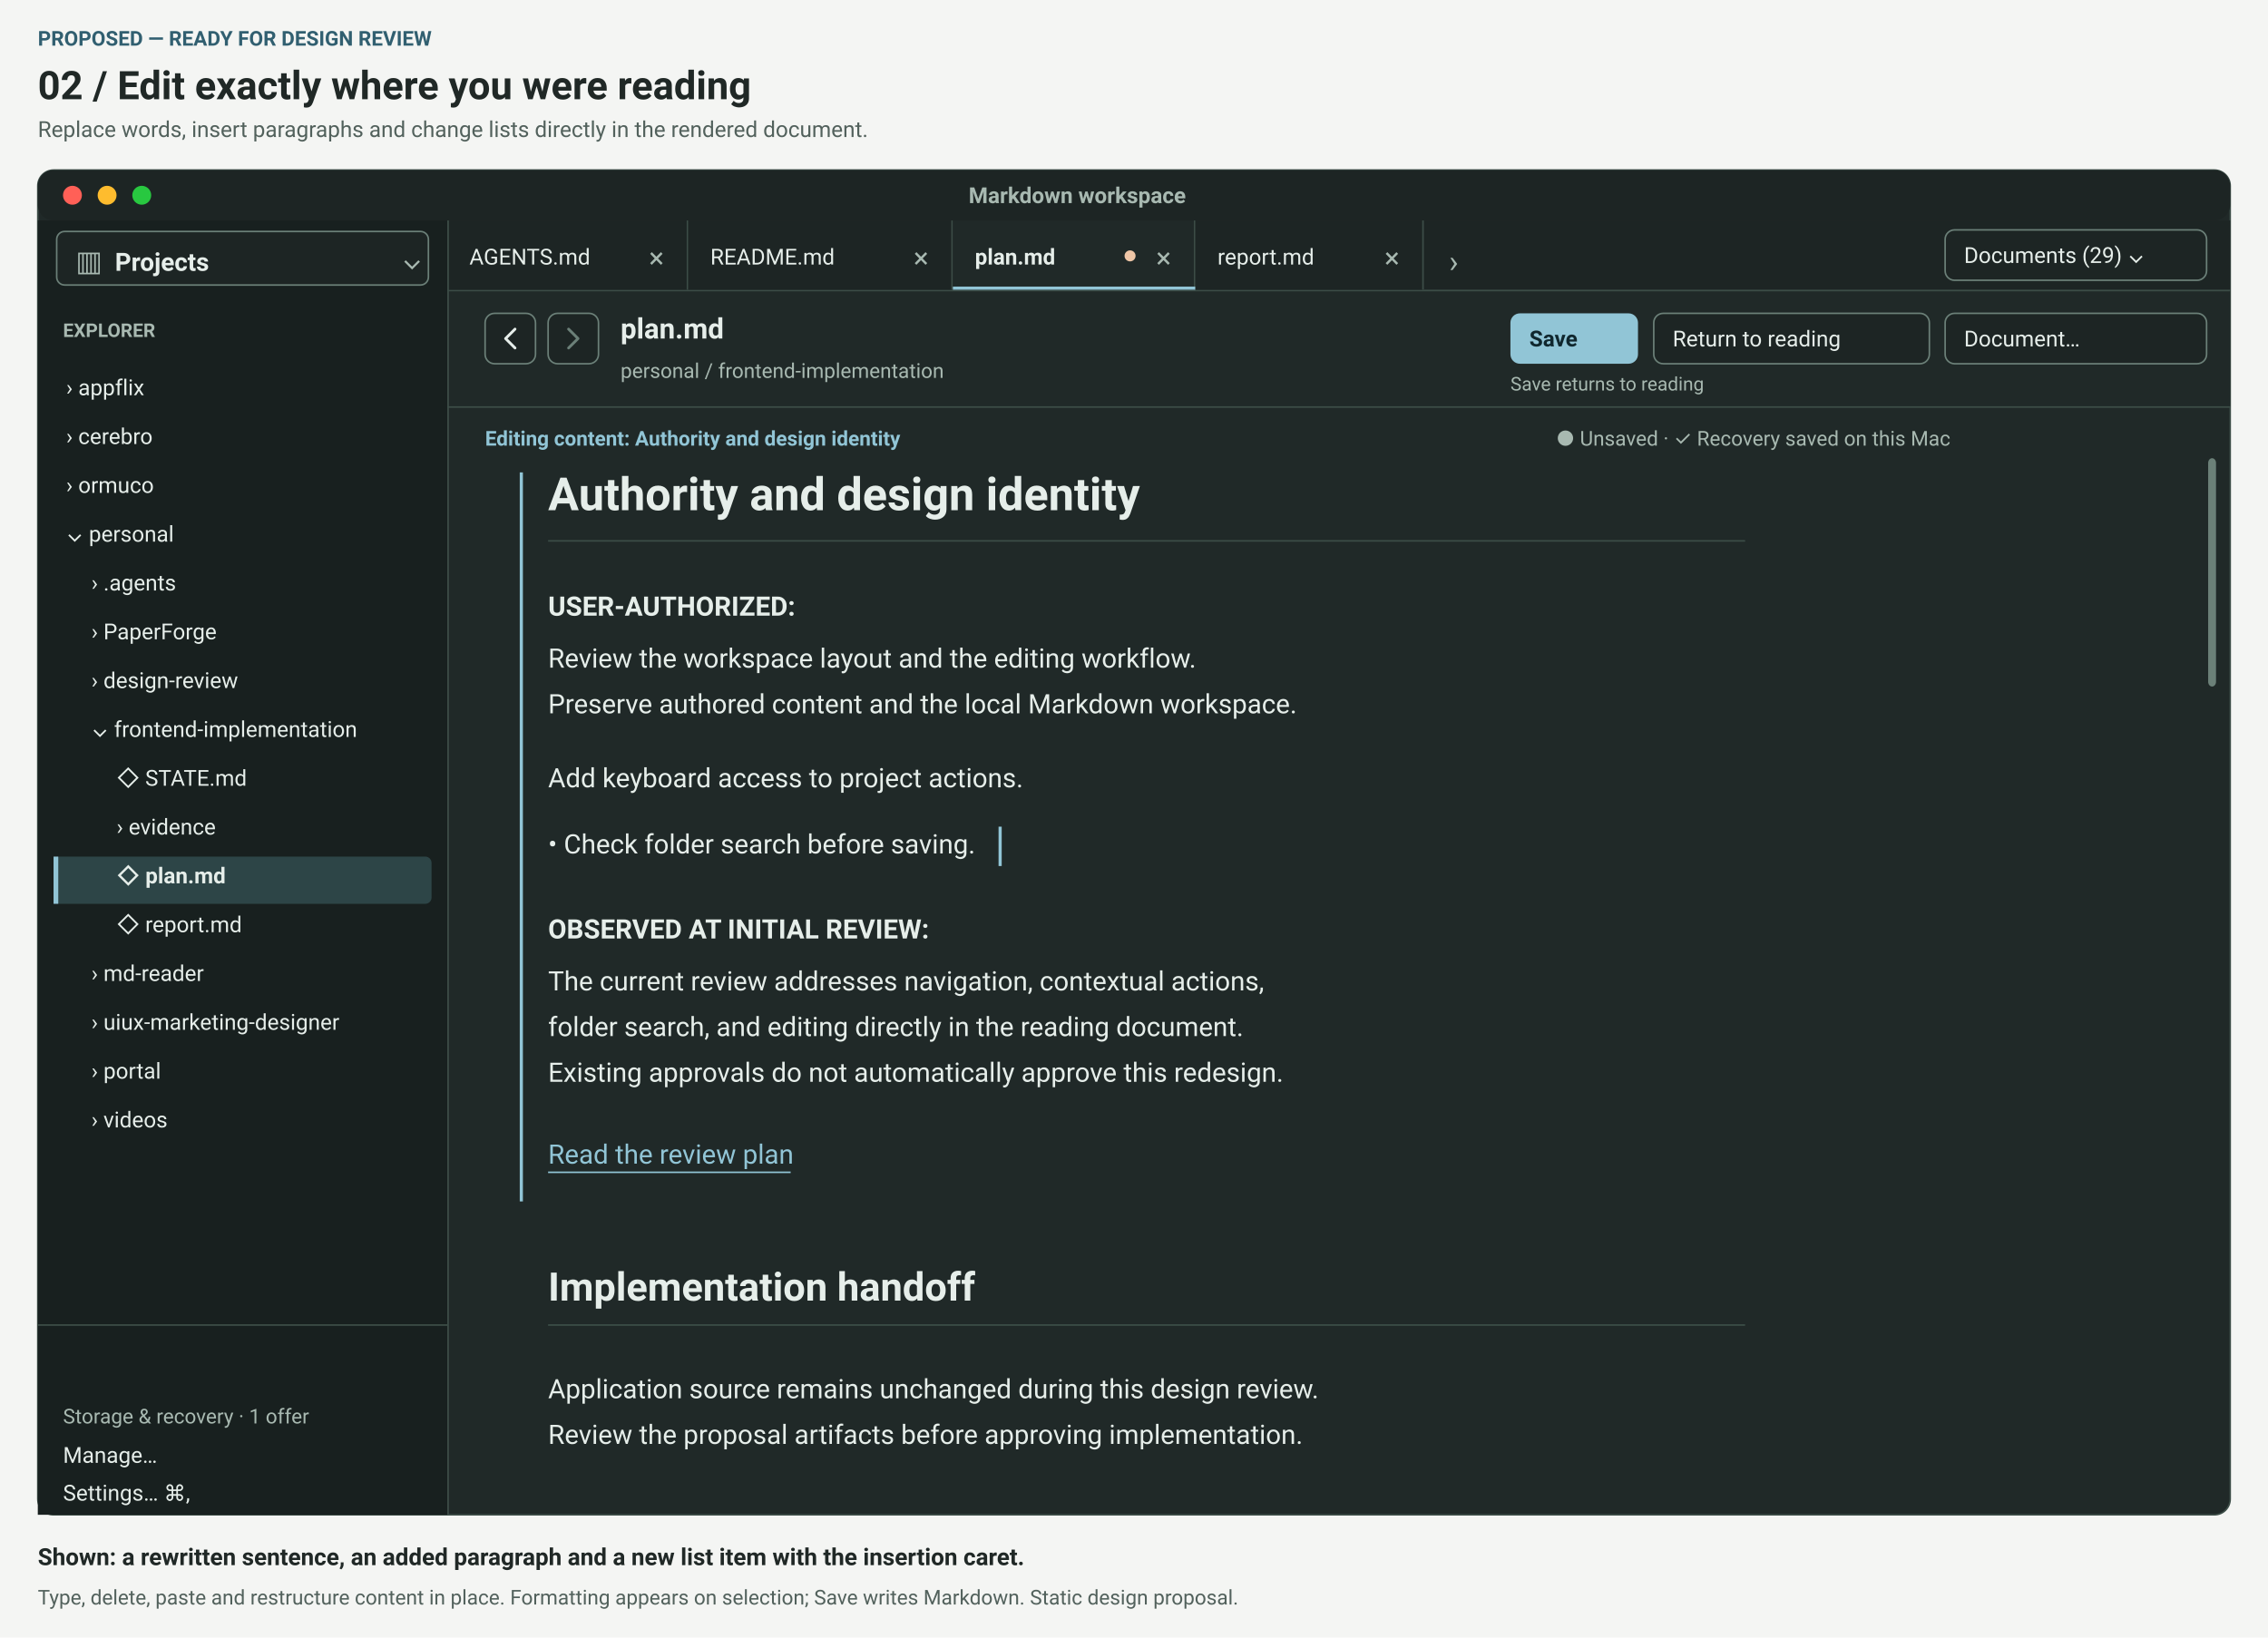
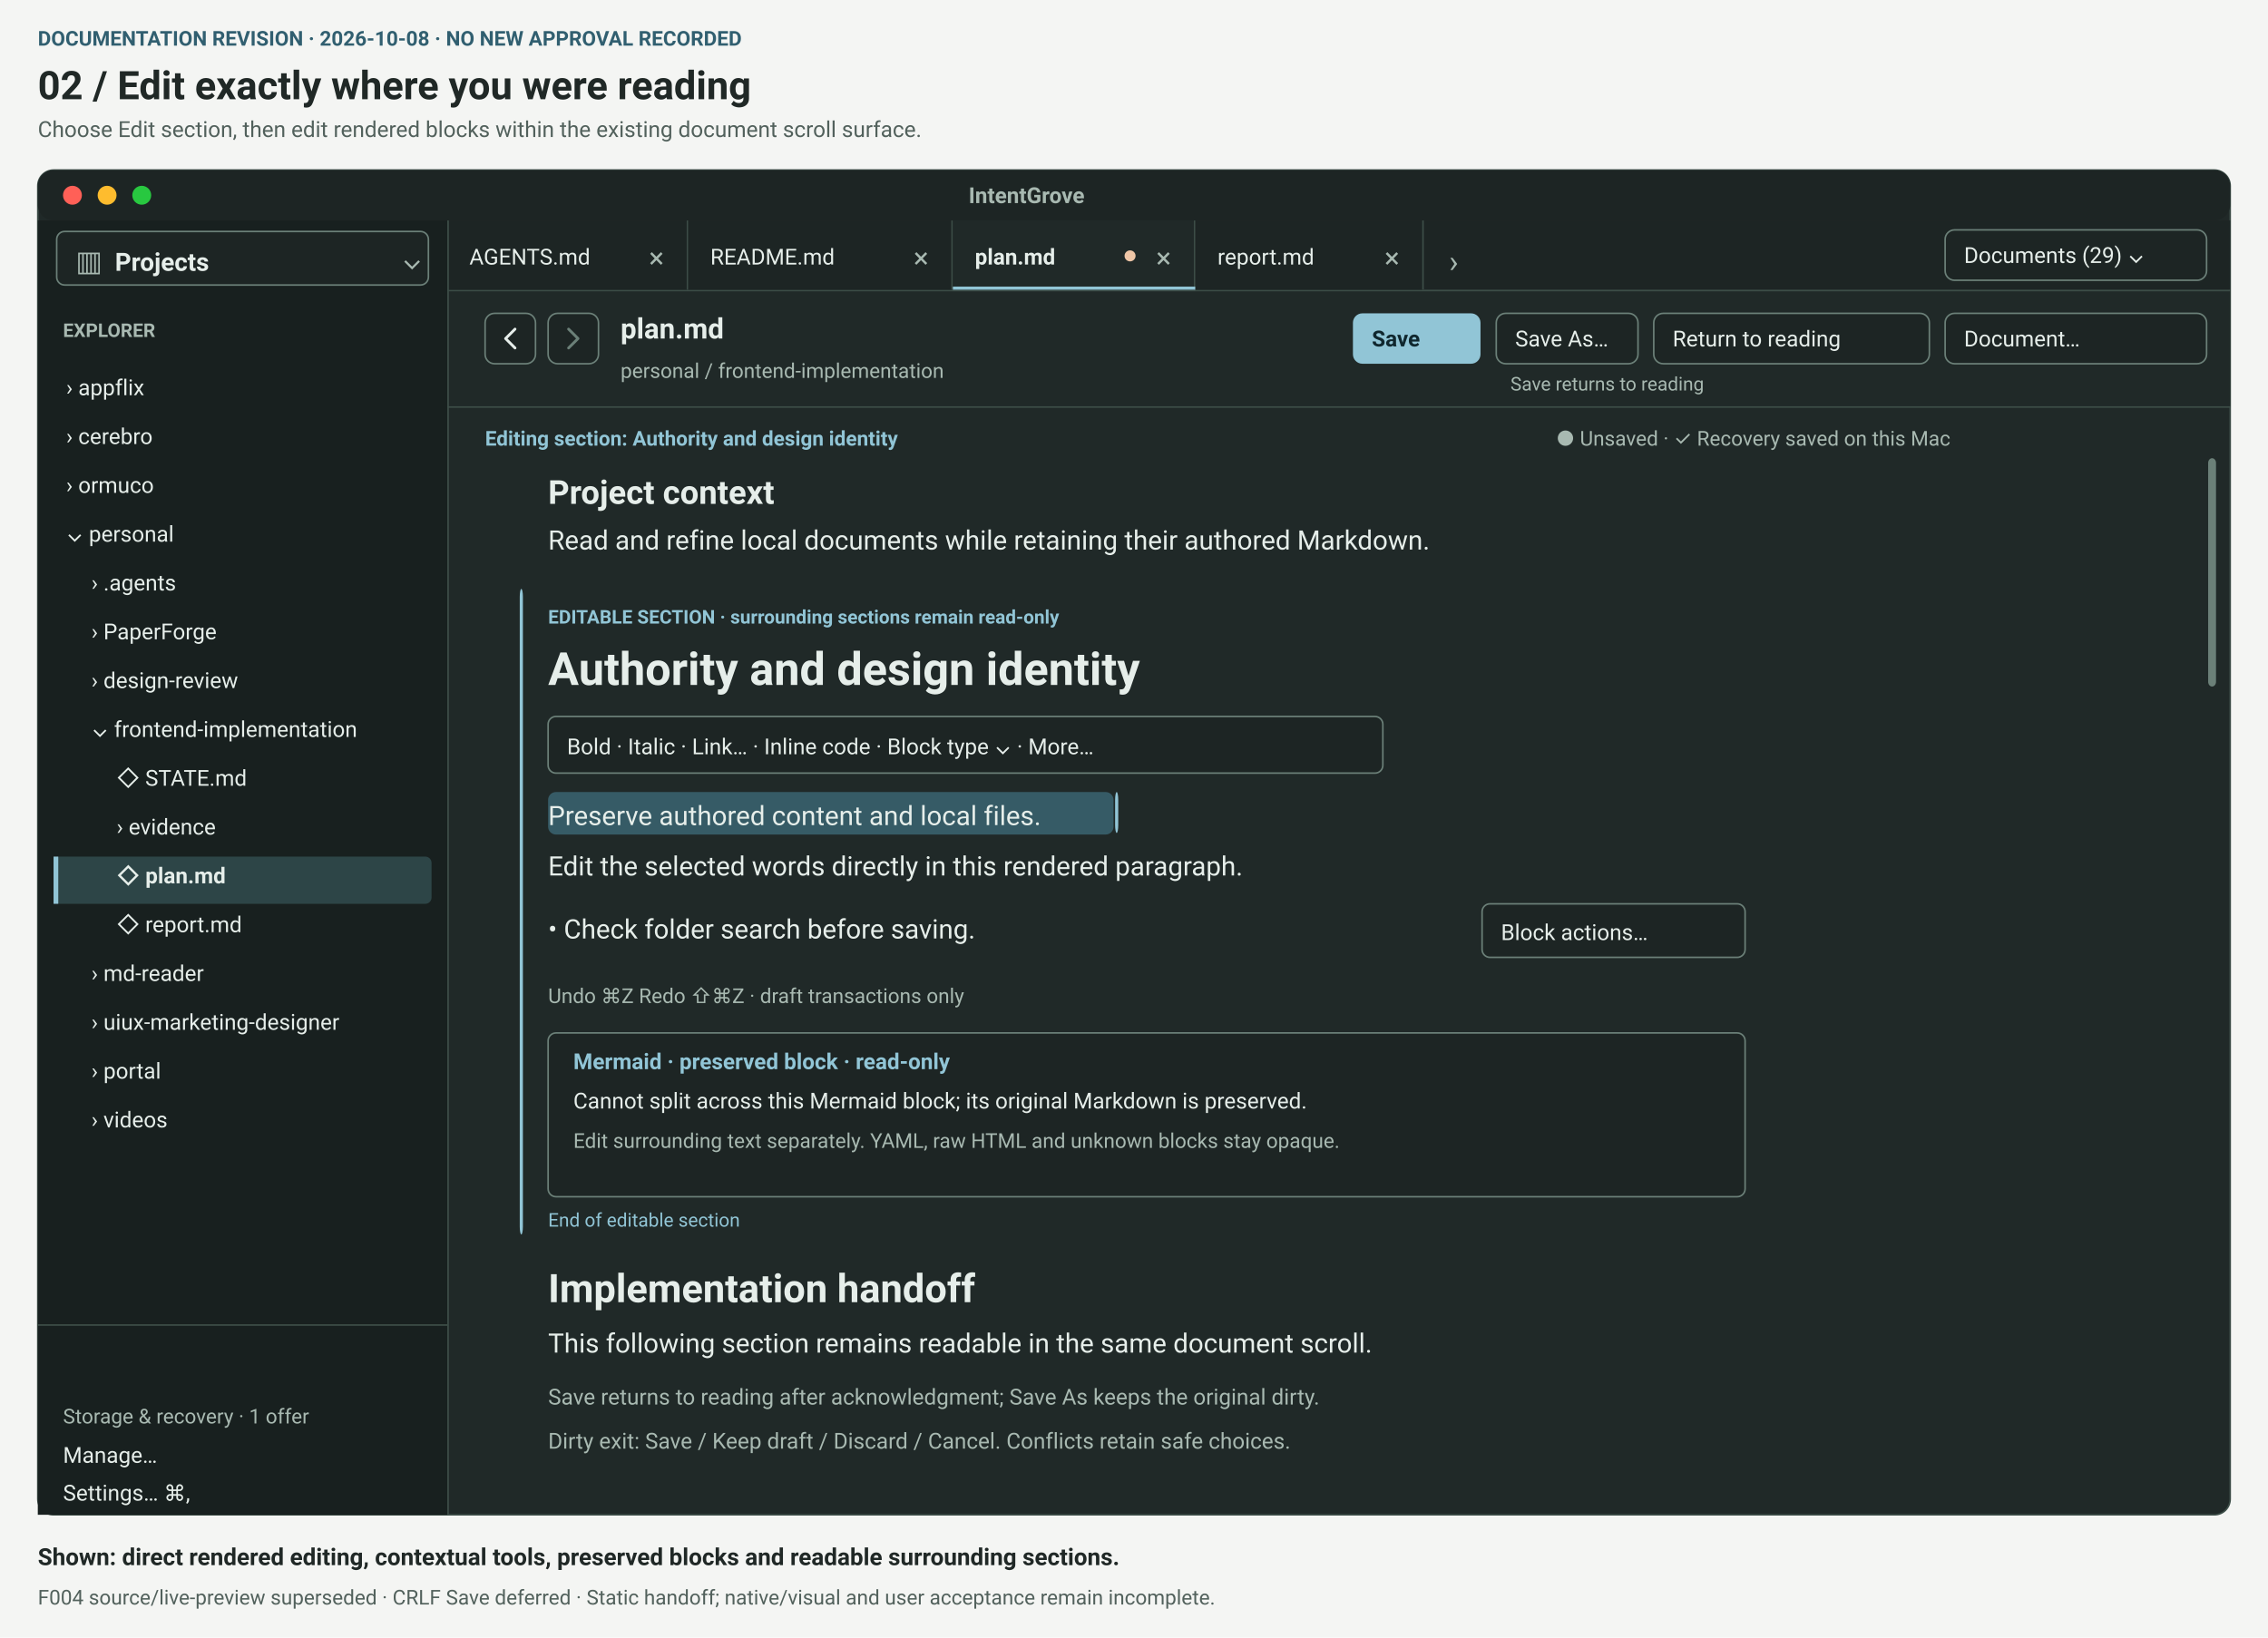
<svg xmlns="http://www.w3.org/2000/svg" width="1440" height="1040" viewBox="0 0 1440 1040" role="img">
  <rect x="0" y="0" width="1440" height="1040" rx="0" fill="#F4F5F3" />
-   <text x="24" y="29" fill="#315F70" font-size="13" font-family="-apple-system, BlinkMacSystemFont, Roboto, sans-serif" font-weight="600">PROPOSED — READY FOR DESIGN REVIEW</text>
+   <text x="24" y="29" fill="#315F70" font-size="13" font-family="-apple-system, BlinkMacSystemFont, Roboto, sans-serif" font-weight="600">DOCUMENTATION REVISION · 2026-10-08 · NO NEW APPROVAL RECORDED</text>
  <text x="24" y="63" fill="#202826" font-size="25" font-family="-apple-system, BlinkMacSystemFont, Roboto, sans-serif" font-weight="600">02 / Edit exactly where you were reading</text>
-   <text x="24" y="87" fill="#52615C" font-size="14" font-family="-apple-system, BlinkMacSystemFont, Roboto, sans-serif" font-weight="400">Replace words, insert paragraphs and change lists directly in the rendered document.</text>
+   <text x="24" y="87" fill="#52615C" font-size="14" font-family="-apple-system, BlinkMacSystemFont, Roboto, sans-serif" font-weight="400">Choose Edit section, then edit rendered blocks within the existing document scroll surface.</text>
  <rect x="24" y="108" width="1392" height="854" rx="10" fill="#202928" stroke="#3C4D47" />
  <rect x="24" y="108" width="1392" height="32" rx="10" fill="#1D2524" />
  <rect x="40" y="118" width="12" height="12" rx="6" fill="#FF6057" />
  <rect x="62" y="118" width="12" height="12" rx="6" fill="#FEBC2E" />
  <rect x="84" y="118" width="12" height="12" rx="6" fill="#28C840" />
-   <text x="615" y="129" fill="#A8B9B1" font-size="14" font-family="-apple-system, BlinkMacSystemFont, Roboto, sans-serif" font-weight="600">Markdown workspace</text>
+   <text x="615" y="129" fill="#A8B9B1" font-size="14" font-family="-apple-system, BlinkMacSystemFont, Roboto, sans-serif" font-weight="600">IntentGrove</text>
  <rect x="24" y="140" width="260" height="822" rx="0" fill="#18201F" />
  <rect x="284" y="140" width="1132" height="44" rx="0" fill="#1D2524" />
  <rect x="284" y="184" width="1132" height="74" rx="0" fill="#202928" />
  <rect x="284" y="184" width="1132" height="1" rx="0" fill="#3C4D47" />
  <rect x="284" y="258" width="1132" height="1" rx="0" fill="#3C4D47" />
  <rect x="284" y="140" width="153" height="44" rx="0" fill="#1D2524" />
  <text x="298" y="168" fill="#E6EEEA" font-size="14" font-family="-apple-system, BlinkMacSystemFont, Roboto, sans-serif" font-weight="400">AGENTS.md</text>
  <text x="412" y="170" fill="#A8B9B1" font-size="18" font-family="-apple-system, BlinkMacSystemFont, Roboto, sans-serif" font-weight="400">×</text>
  <rect x="436" y="140" width="1" height="44" rx="0" fill="#3C4D47" />
  <rect x="437" y="140" width="168" height="44" rx="0" fill="#1D2524" />
  <text x="451" y="168" fill="#E6EEEA" font-size="14" font-family="-apple-system, BlinkMacSystemFont, Roboto, sans-serif" font-weight="400">README.md</text>
  <text x="580" y="170" fill="#A8B9B1" font-size="18" font-family="-apple-system, BlinkMacSystemFont, Roboto, sans-serif" font-weight="400">×</text>
  <rect x="604" y="140" width="1" height="44" rx="0" fill="#3C4D47" />
  <rect x="605" y="140" width="154" height="44" rx="0" fill="#202928" />
  <text x="619" y="168" fill="#E6EEEA" font-size="14" font-family="-apple-system, BlinkMacSystemFont, Roboto, sans-serif" font-weight="600">plan.md</text>
  <rect x="714" y="159" width="7" height="7" rx="4" fill="#EFC6A7" />
  <text x="734" y="170" fill="#A8B9B1" font-size="18" font-family="-apple-system, BlinkMacSystemFont, Roboto, sans-serif" font-weight="400">×</text>
  <rect x="758" y="140" width="1" height="44" rx="0" fill="#3C4D47" />
  <rect x="605" y="182" width="154" height="2" rx="0" fill="#91C5D6" />
  <rect x="759" y="140" width="145" height="44" rx="0" fill="#1D2524" />
  <text x="773" y="168" fill="#E6EEEA" font-size="14" font-family="-apple-system, BlinkMacSystemFont, Roboto, sans-serif" font-weight="400">report.md</text>
  <text x="879" y="170" fill="#A8B9B1" font-size="18" font-family="-apple-system, BlinkMacSystemFont, Roboto, sans-serif" font-weight="400">×</text>
  <rect x="903" y="140" width="1" height="44" rx="0" fill="#3C4D47" />
  <text x="920" y="173" fill="#A8B9B1" font-size="20" font-family="-apple-system, BlinkMacSystemFont, Roboto, sans-serif" font-weight="400">›</text>
  <rect x="1235" y="146" width="166" height="32" rx="6" fill="#1D2524" stroke="#6B8078" />
  <text x="1247" y="167" fill="#E6EEEA" font-size="14" font-family="-apple-system, BlinkMacSystemFont, Roboto, sans-serif" font-weight="400">Documents (29) ⌄</text>
  <text x="394" y="215" fill="#E6EEEA" font-size="18" font-family="-apple-system, BlinkMacSystemFont, Roboto, sans-serif" font-weight="600">plan.md</text>
  <text x="394" y="240" fill="#A8B9B1" font-size="13" font-family="-apple-system, BlinkMacSystemFont, Roboto, sans-serif" font-weight="400">personal / frontend-implementation</text>
-   <rect x="959" y="199" width="81" height="32" rx="6" fill="#91C5D6" />
-   <text x="971" y="220" fill="#10272E" font-size="14" font-family="-apple-system, BlinkMacSystemFont, Roboto, sans-serif" font-weight="600">Save</text>
+   <rect x="859" y="199" width="81" height="32" rx="6" fill="#91C5D6" />
+   <text x="871" y="220" fill="#10272E" font-size="14" font-family="-apple-system, BlinkMacSystemFont, Roboto, sans-serif" font-weight="600">Save</text>
+   <rect x="950" y="199" width="90" height="32" rx="6" fill="#1D2524" stroke="#6B8078" />
+   <text x="962" y="220" fill="#E6EEEA" font-size="14" font-family="-apple-system, BlinkMacSystemFont, Roboto, sans-serif">Save As…</text>
  <rect x="1050" y="199" width="175" height="32" rx="6" fill="#1D2524" stroke="#6B8078" />
  <text x="1062" y="220" fill="#E6EEEA" font-size="14" font-family="-apple-system, BlinkMacSystemFont, Roboto, sans-serif" font-weight="400">Return to reading</text>
  <rect x="1235" y="199" width="166" height="32" rx="6" fill="#1D2524" stroke="#6B8078" />
  <text x="1247" y="220" fill="#E6EEEA" font-size="14" font-family="-apple-system, BlinkMacSystemFont, Roboto, sans-serif" font-weight="400">Document…</text>
  <rect x="284" y="140" width="1" height="822" rx="0" fill="#3C4D47" />
  <rect x="36" y="147" width="236" height="34" rx="5" fill="#1D2524" stroke="#6B8078" />
  <text x="48" y="172" fill="#A8B9B1" font-size="18" font-family="-apple-system, BlinkMacSystemFont, Roboto, sans-serif" font-weight="400">▥</text>
  <text x="73" y="172" fill="#E6EEEA" font-size="16" font-family="-apple-system, BlinkMacSystemFont, Roboto, sans-serif" font-weight="600">Projects</text>
  <text x="255" y="171" fill="#A8B9B1" font-size="17" font-family="-apple-system, BlinkMacSystemFont, Roboto, sans-serif" font-weight="400">⌄</text>
  <text x="40" y="214" fill="#A8B9B1" font-size="12" font-family="-apple-system, BlinkMacSystemFont, Roboto, sans-serif" font-weight="600">EXPLORER</text>
  <text x="42" y="251" fill="#E6EEEA" font-size="14" font-family="-apple-system, BlinkMacSystemFont, Roboto, sans-serif" font-weight="400">›  appflix</text>
  <text x="42" y="282" fill="#E6EEEA" font-size="14" font-family="-apple-system, BlinkMacSystemFont, Roboto, sans-serif" font-weight="400">›  cerebro</text>
  <text x="42" y="313" fill="#E6EEEA" font-size="14" font-family="-apple-system, BlinkMacSystemFont, Roboto, sans-serif" font-weight="400">›  ormuco</text>
  <text x="42" y="344" fill="#E6EEEA" font-size="14" font-family="-apple-system, BlinkMacSystemFont, Roboto, sans-serif" font-weight="400">⌄  personal</text>
  <text x="58" y="375" fill="#E6EEEA" font-size="14" font-family="-apple-system, BlinkMacSystemFont, Roboto, sans-serif" font-weight="400">›  .agents</text>
  <text x="58" y="406" fill="#E6EEEA" font-size="14" font-family="-apple-system, BlinkMacSystemFont, Roboto, sans-serif" font-weight="400">›  PaperForge</text>
  <text x="58" y="437" fill="#E6EEEA" font-size="14" font-family="-apple-system, BlinkMacSystemFont, Roboto, sans-serif" font-weight="400">›  design-review</text>
  <text x="58" y="468" fill="#E6EEEA" font-size="14" font-family="-apple-system, BlinkMacSystemFont, Roboto, sans-serif" font-weight="400">⌄  frontend-implementation</text>
  <text x="74" y="499" fill="#E6EEEA" font-size="14" font-family="-apple-system, BlinkMacSystemFont, Roboto, sans-serif" font-weight="400">◇  STATE.md</text>
  <text x="74" y="530" fill="#E6EEEA" font-size="14" font-family="-apple-system, BlinkMacSystemFont, Roboto, sans-serif" font-weight="400">›  evidence</text>
  <rect x="34" y="544" width="240" height="30" rx="4" fill="#2D4547" />
  <rect x="34" y="544" width="3" height="30" rx="0" fill="#91C5D6" />
  <text x="74" y="561" fill="#E6EEEA" font-size="14" font-family="-apple-system, BlinkMacSystemFont, Roboto, sans-serif" font-weight="600">◇  plan.md</text>
  <text x="74" y="592" fill="#E6EEEA" font-size="14" font-family="-apple-system, BlinkMacSystemFont, Roboto, sans-serif" font-weight="400">◇  report.md</text>
  <text x="58" y="623" fill="#E6EEEA" font-size="14" font-family="-apple-system, BlinkMacSystemFont, Roboto, sans-serif" font-weight="400">›  md-reader</text>
  <text x="58" y="654" fill="#E6EEEA" font-size="14" font-family="-apple-system, BlinkMacSystemFont, Roboto, sans-serif" font-weight="400">›  uiux-marketing-designer</text>
  <text x="58" y="685" fill="#E6EEEA" font-size="14" font-family="-apple-system, BlinkMacSystemFont, Roboto, sans-serif" font-weight="400">›  portal</text>
  <text x="58" y="716" fill="#E6EEEA" font-size="14" font-family="-apple-system, BlinkMacSystemFont, Roboto, sans-serif" font-weight="400">›  videos</text>
  <rect x="24" y="841" width="260" height="1" rx="0" fill="#3C4D47" />
  <text x="40" y="904" fill="#A8B9B1" font-size="13" font-family="-apple-system, BlinkMacSystemFont, Roboto, sans-serif" font-weight="400">Storage &amp; recovery   ·   1 offer</text>
  <text x="40" y="929" fill="#E6EEEA" font-size="14" font-family="-apple-system, BlinkMacSystemFont, Roboto, sans-serif" font-weight="400">Manage…</text>
  <text x="40" y="953" fill="#E6EEEA" font-size="14" font-family="-apple-system, BlinkMacSystemFont, Roboto, sans-serif" font-weight="400">Settings…                  ⌘,</text>
-   <text x="308" y="283" fill="#91C5D6" font-size="13" font-family="-apple-system, BlinkMacSystemFont, Roboto, sans-serif" font-weight="600">Editing content: Authority and design identity</text>
+   <text x="308" y="283" fill="#91C5D6" font-size="13" font-family="-apple-system, BlinkMacSystemFont, Roboto, sans-serif" font-weight="600">Editing section: Authority and design identity</text>
  <text x="988" y="283" fill="#A8B9B1" font-size="13" font-family="-apple-system, BlinkMacSystemFont, Roboto, sans-serif" font-weight="400">● Unsaved · ✓ Recovery saved on this Mac</text>
-   <rect x="330" y="300" width="2" height="463" rx="0" fill="#91C5D6" />
-   <text x="348" y="324" fill="#E6EEEA" font-size="29" font-family="-apple-system, BlinkMacSystemFont, Roboto, sans-serif" font-weight="600">Authority and design identity</text>
-   <rect x="348" y="343" width="760" height="1" rx="0" fill="#3C4D47" />
-   <text x="348" y="391" fill="#E6EEEA" font-size="17" font-family="-apple-system, BlinkMacSystemFont, Roboto, sans-serif" font-weight="600">USER-AUTHORIZED:</text>
-   <text x="348" y="424" fill="#E6EEEA" font-size="17" font-family="-apple-system, BlinkMacSystemFont, Roboto, sans-serif" font-weight="400">Review the workspace layout and the editing workflow.</text>
-   <text x="348" y="453" fill="#E6EEEA" font-size="17" font-family="-apple-system, BlinkMacSystemFont, Roboto, sans-serif" font-weight="400">Preserve authored content and the local Markdown workspace.</text>
-   <text x="348" y="500" fill="#E6EEEA" font-size="17" font-family="-apple-system, BlinkMacSystemFont, Roboto, sans-serif" font-weight="400">Add keyboard access to project actions.</text>
-   <text x="348" y="542" fill="#E6EEEA" font-size="17" font-family="-apple-system, BlinkMacSystemFont, Roboto, sans-serif" font-weight="400">•   Check folder search before saving.</text>
-   <rect x="634" y="525" width="2" height="25" rx="0" fill="#91C5D6" />
-   <text x="348" y="596" fill="#E6EEEA" font-size="17" font-family="-apple-system, BlinkMacSystemFont, Roboto, sans-serif" font-weight="600">OBSERVED AT INITIAL REVIEW:</text>
-   <text x="348" y="629" fill="#E6EEEA" font-size="17" font-family="-apple-system, BlinkMacSystemFont, Roboto, sans-serif" font-weight="400">The current review addresses navigation, contextual actions,</text>
-   <text x="348" y="658" fill="#E6EEEA" font-size="17" font-family="-apple-system, BlinkMacSystemFont, Roboto, sans-serif" font-weight="400">folder search, and editing directly in the reading document.</text>
-   <text x="348" y="687" fill="#E6EEEA" font-size="17" font-family="-apple-system, BlinkMacSystemFont, Roboto, sans-serif" font-weight="400">Existing approvals do not automatically approve this redesign.</text>
-   <text x="348" y="739" fill="#91C5D6" font-size="17" font-family="-apple-system, BlinkMacSystemFont, Roboto, sans-serif" font-weight="400">Read the review plan</text>
-   <rect x="348" y="744" width="154" height="1" rx="0" fill="#91C5D6" />
-   <text x="348" y="826" fill="#E6EEEA" font-size="25" font-family="-apple-system, BlinkMacSystemFont, Roboto, sans-serif" font-weight="600">Implementation handoff</text>
-   <rect x="348" y="841" width="760" height="1" rx="0" fill="#3C4D47" />
-   <text x="348" y="888" fill="#E6EEEA" font-size="17" font-family="-apple-system, BlinkMacSystemFont, Roboto, sans-serif" font-weight="400">Application source remains unchanged during this design review.</text>
-   <text x="348" y="917" fill="#E6EEEA" font-size="17" font-family="-apple-system, BlinkMacSystemFont, Roboto, sans-serif" font-weight="400">Review the proposal artifacts before approving implementation.</text>
+   <text x="348" y="320" fill="#E6EEEA" font-size="21" font-family="-apple-system, BlinkMacSystemFont, Roboto, sans-serif" font-weight="600">Project context</text>
+   <text x="348" y="349" fill="#E6EEEA" font-size="17" font-family="-apple-system, BlinkMacSystemFont, Roboto, sans-serif" font-weight="400">Read and refine local documents while retaining their authored Markdown.</text>
+   <rect x="330" y="374" width="2" height="410" rx="5" fill="#91C5D6" />
+   <text x="348" y="396" fill="#91C5D6" font-size="12" font-family="-apple-system, BlinkMacSystemFont, Roboto, sans-serif" font-weight="600">EDITABLE SECTION · surrounding sections remain read-only</text>
+   <text x="348" y="435" fill="#E6EEEA" font-size="29" font-family="-apple-system, BlinkMacSystemFont, Roboto, sans-serif" font-weight="600">Authority and design identity</text>
+   <rect x="348" y="455" width="530" height="36" rx="5" fill="#1D2524" stroke="#6B8078" />
+   <text x="360" y="479" fill="#E6EEEA" font-size="14" font-family="-apple-system, BlinkMacSystemFont, Roboto, sans-serif" font-weight="400">Bold · Italic · Link… · Inline code · Block type ⌄ · More…</text>
+   <rect x="348" y="503" width="359" height="27" rx="5" fill="#365B66" />
+   <text x="348" y="524" fill="#E6EEEA" font-size="17" font-family="-apple-system, BlinkMacSystemFont, Roboto, sans-serif" font-weight="400">Preserve authored content and local files.</text>
+   <rect x="708" y="503" width="2" height="26" rx="5" fill="#91C5D6" />
+   <text x="348" y="556" fill="#E6EEEA" font-size="17" font-family="-apple-system, BlinkMacSystemFont, Roboto, sans-serif" font-weight="400">Edit the selected words directly in this rendered paragraph.</text>
+   <text x="348" y="596" fill="#E6EEEA" font-size="17" font-family="-apple-system, BlinkMacSystemFont, Roboto, sans-serif" font-weight="400">•   Check folder search before saving.</text>
+   <rect x="941" y="574" width="167" height="34" rx="5" fill="#1D2524" stroke="#6B8078" />
+   <text x="953" y="597" fill="#E6EEEA" font-size="14" font-family="-apple-system, BlinkMacSystemFont, Roboto, sans-serif" font-weight="400">Block actions…</text>
+   <text x="348" y="637" fill="#A8B9B1" font-size="13" font-family="-apple-system, BlinkMacSystemFont, Roboto, sans-serif" font-weight="400">Undo ⌘Z     Redo ⇧⌘Z · draft transactions only</text>
+   <rect x="348" y="656" width="760" height="104" rx="5" fill="#1D2524" stroke="#6B8078" />
+   <text x="364" y="679" fill="#91C5D6" font-size="14" font-family="-apple-system, BlinkMacSystemFont, Roboto, sans-serif" font-weight="600">Mermaid · preserved block · read-only</text>
+   <text x="364" y="704" fill="#E6EEEA" font-size="14" font-family="-apple-system, BlinkMacSystemFont, Roboto, sans-serif" font-weight="400">Cannot split across this Mermaid block; its original Markdown is preserved.</text>
+   <text x="364" y="729" fill="#A8B9B1" font-size="13" font-family="-apple-system, BlinkMacSystemFont, Roboto, sans-serif" font-weight="400">Edit surrounding text separately. YAML, raw HTML and unknown blocks stay opaque.</text>
+   <text x="348" y="779" fill="#91C5D6" font-size="12" font-family="-apple-system, BlinkMacSystemFont, Roboto, sans-serif" font-weight="400">End of editable section</text>
+   <text x="348" y="827" fill="#E6EEEA" font-size="25" font-family="-apple-system, BlinkMacSystemFont, Roboto, sans-serif" font-weight="600">Implementation handoff</text>
+   <text x="348" y="859" fill="#E6EEEA" font-size="17" font-family="-apple-system, BlinkMacSystemFont, Roboto, sans-serif" font-weight="400">This following section remains readable in the same document scroll.</text>
+   <text x="348" y="892" fill="#A8B9B1" font-size="14" font-family="-apple-system, BlinkMacSystemFont, Roboto, sans-serif" font-weight="400">Save returns to reading after acknowledgment; Save As keeps the original dirty.</text>
+   <text x="348" y="920" fill="#A8B9B1" font-size="14" font-family="-apple-system, BlinkMacSystemFont, Roboto, sans-serif" font-weight="400">Dirty exit: Save / Keep draft / Discard / Cancel. Conflicts retain safe choices.</text>
  <rect x="1402" y="291" width="5" height="145" rx="3" fill="#6B8078" />
-   <text x="24" y="994" fill="#202826" font-size="15" font-family="-apple-system, BlinkMacSystemFont, Roboto, sans-serif" font-weight="600">Shown: a rewritten sentence, an added paragraph and a new list item with the insertion caret.</text>
-   <text x="24" y="1019" fill="#52615C" font-size="13" font-family="-apple-system, BlinkMacSystemFont, Roboto, sans-serif" font-weight="400">Type, delete, paste and restructure content in place. Formatting appears on selection; Save writes Markdown. Static design proposal.</text>
+   <text x="24" y="994" fill="#202826" font-size="15" font-family="-apple-system, BlinkMacSystemFont, Roboto, sans-serif" font-weight="600">Shown: direct rendered editing, contextual tools, preserved blocks and readable surrounding sections.</text>
+   <text x="24" y="1019" fill="#52615C" font-size="13" font-family="-apple-system, BlinkMacSystemFont, Roboto, sans-serif" font-weight="400">F004 source/live-preview superseded · CRLF Save deferred · Static handoff; native/visual and user acceptance remain incomplete.</text>
  <g id="file-history-controls">
    <rect x="308" y="199" width="32" height="32" rx="6" fill="#1D2524" stroke="#6B8078" />
    <path d="M 327 209 L 321 215 L 327 221" fill="none" stroke="#E6EEEA" stroke-width="1.75" stroke-linecap="round" stroke-linejoin="round" />
    <rect x="348" y="199" width="32" height="32" rx="6" fill="#1D2524" stroke="#6B8078" />
    <path d="M 361 209 L 367 215 L 361 221" fill="none" stroke="#6B8078" stroke-width="1.75" stroke-linecap="round" stroke-linejoin="round" />
  </g>
  <text x="959" y="248" fill="#A8B9B1" font-size="12" font-family="-apple-system, BlinkMacSystemFont, Roboto, sans-serif" font-weight="400">Save returns to reading</text>
</svg>
